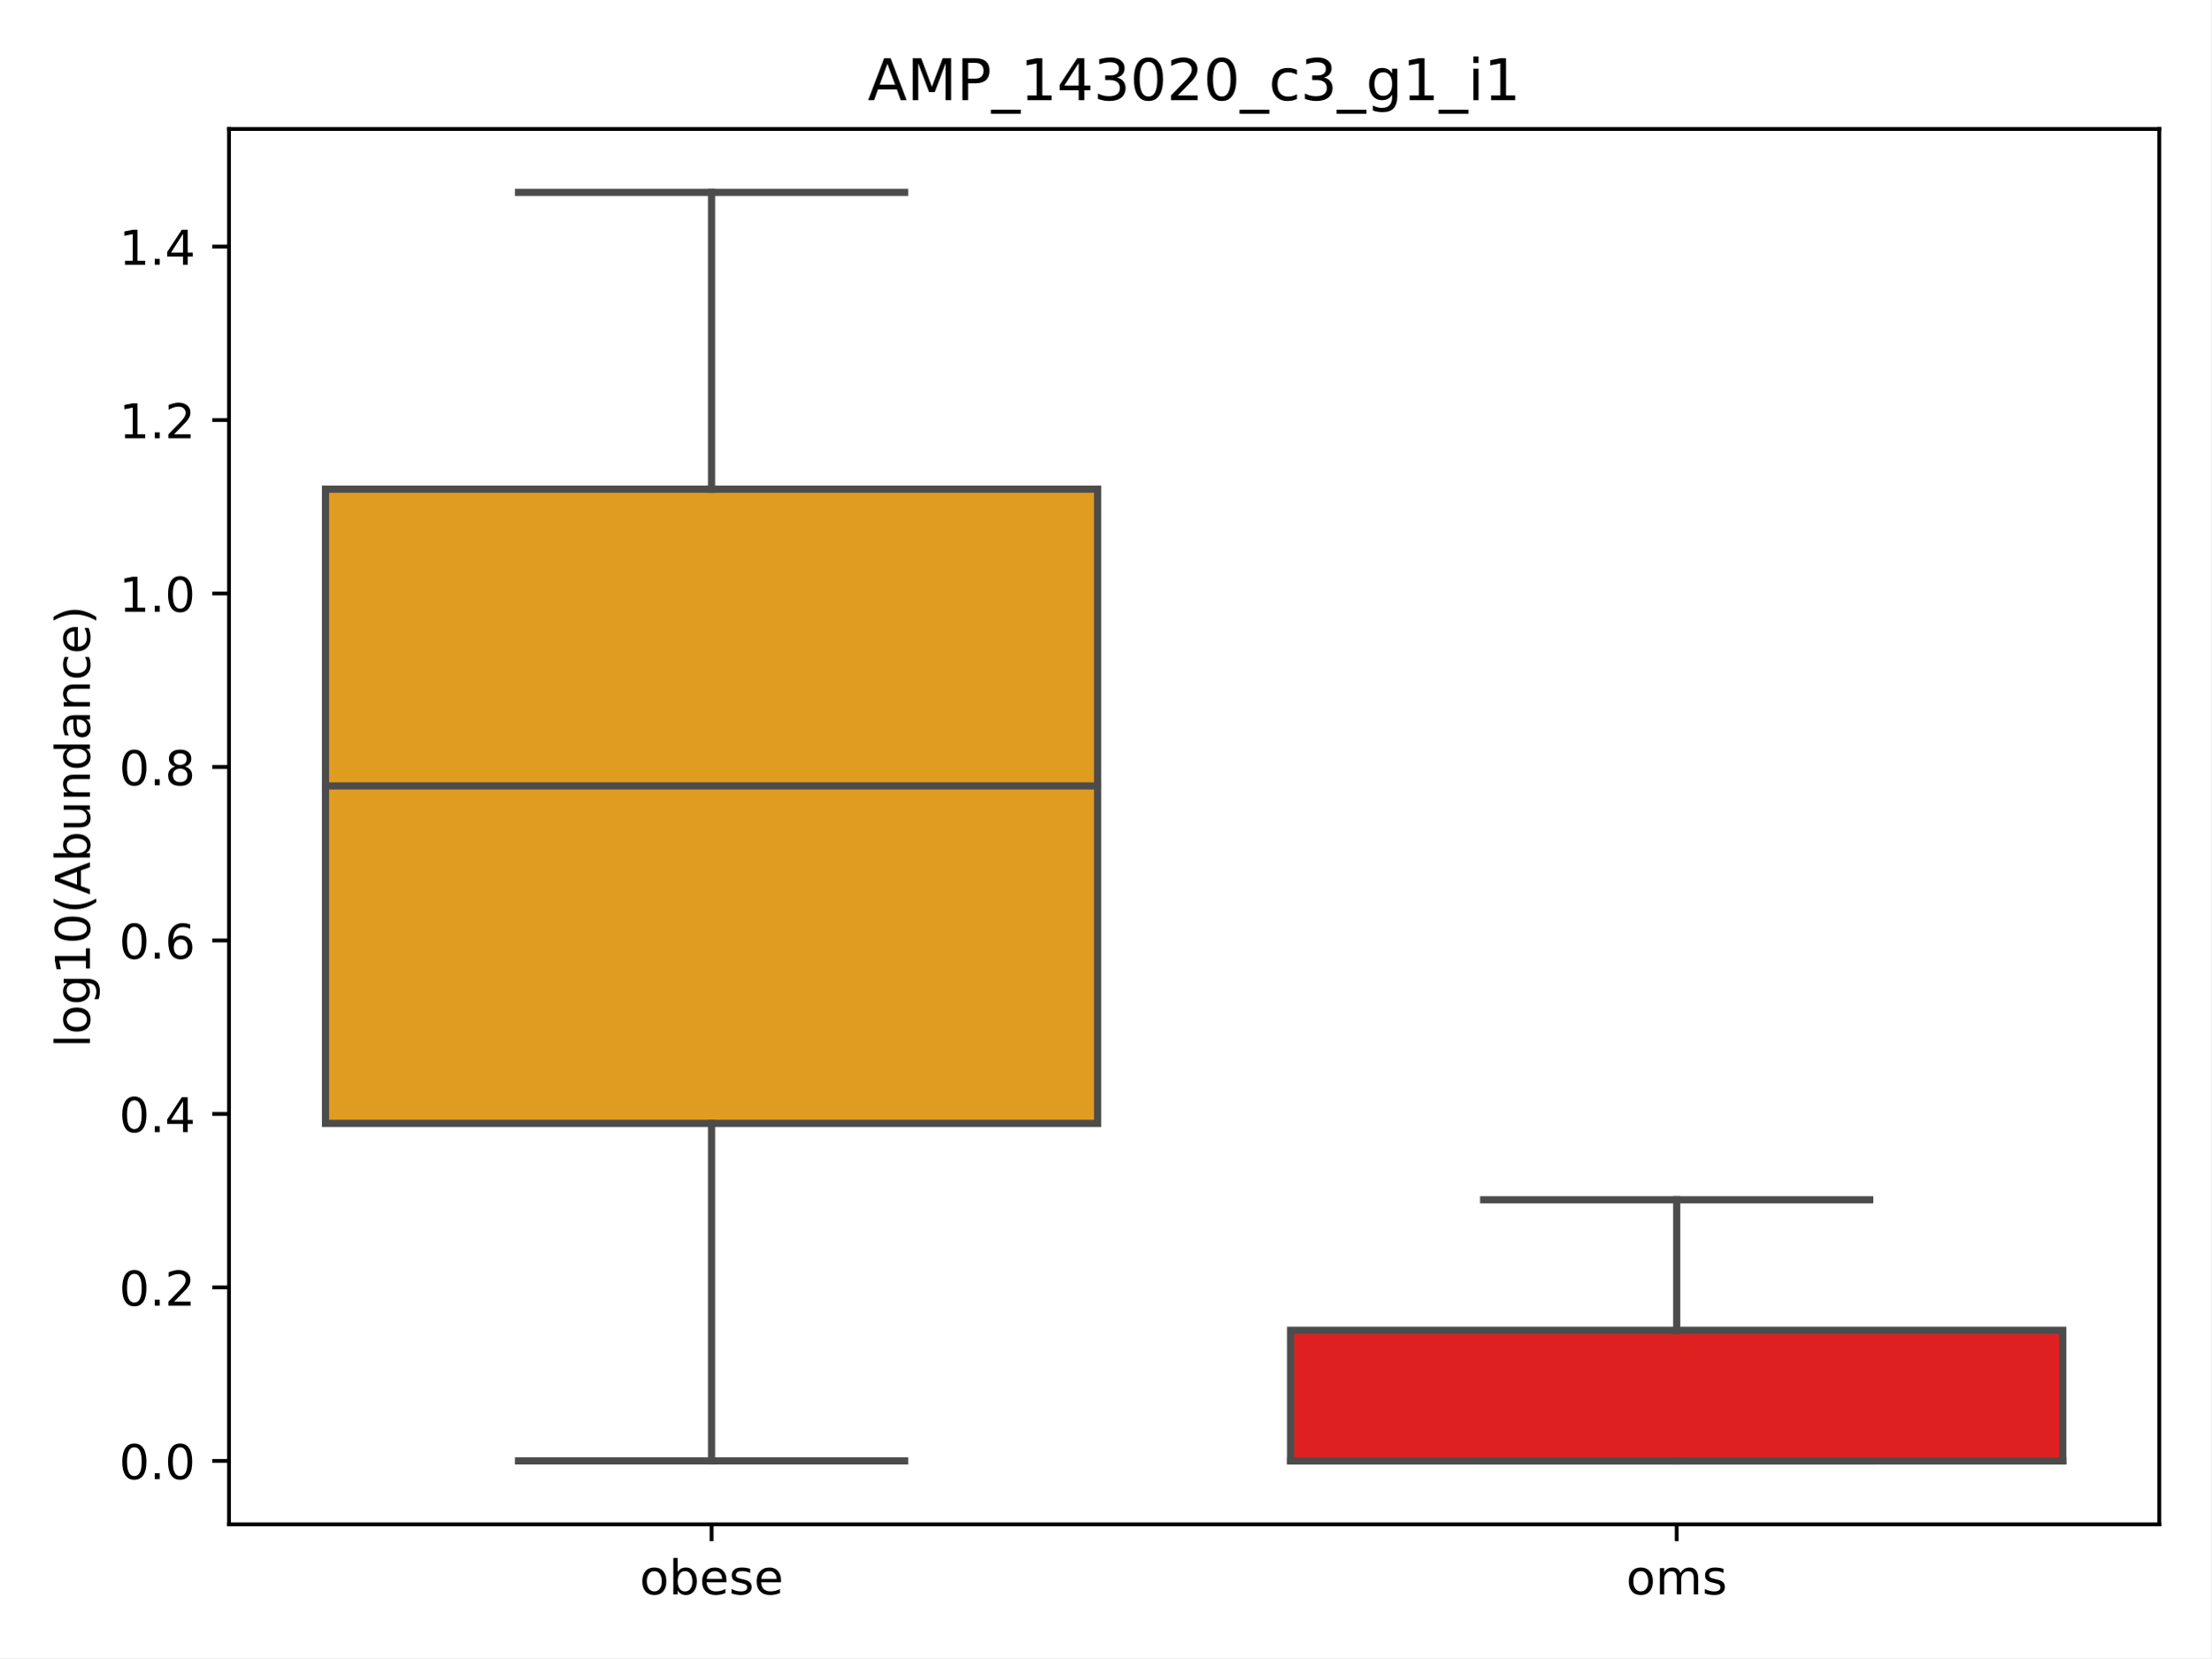
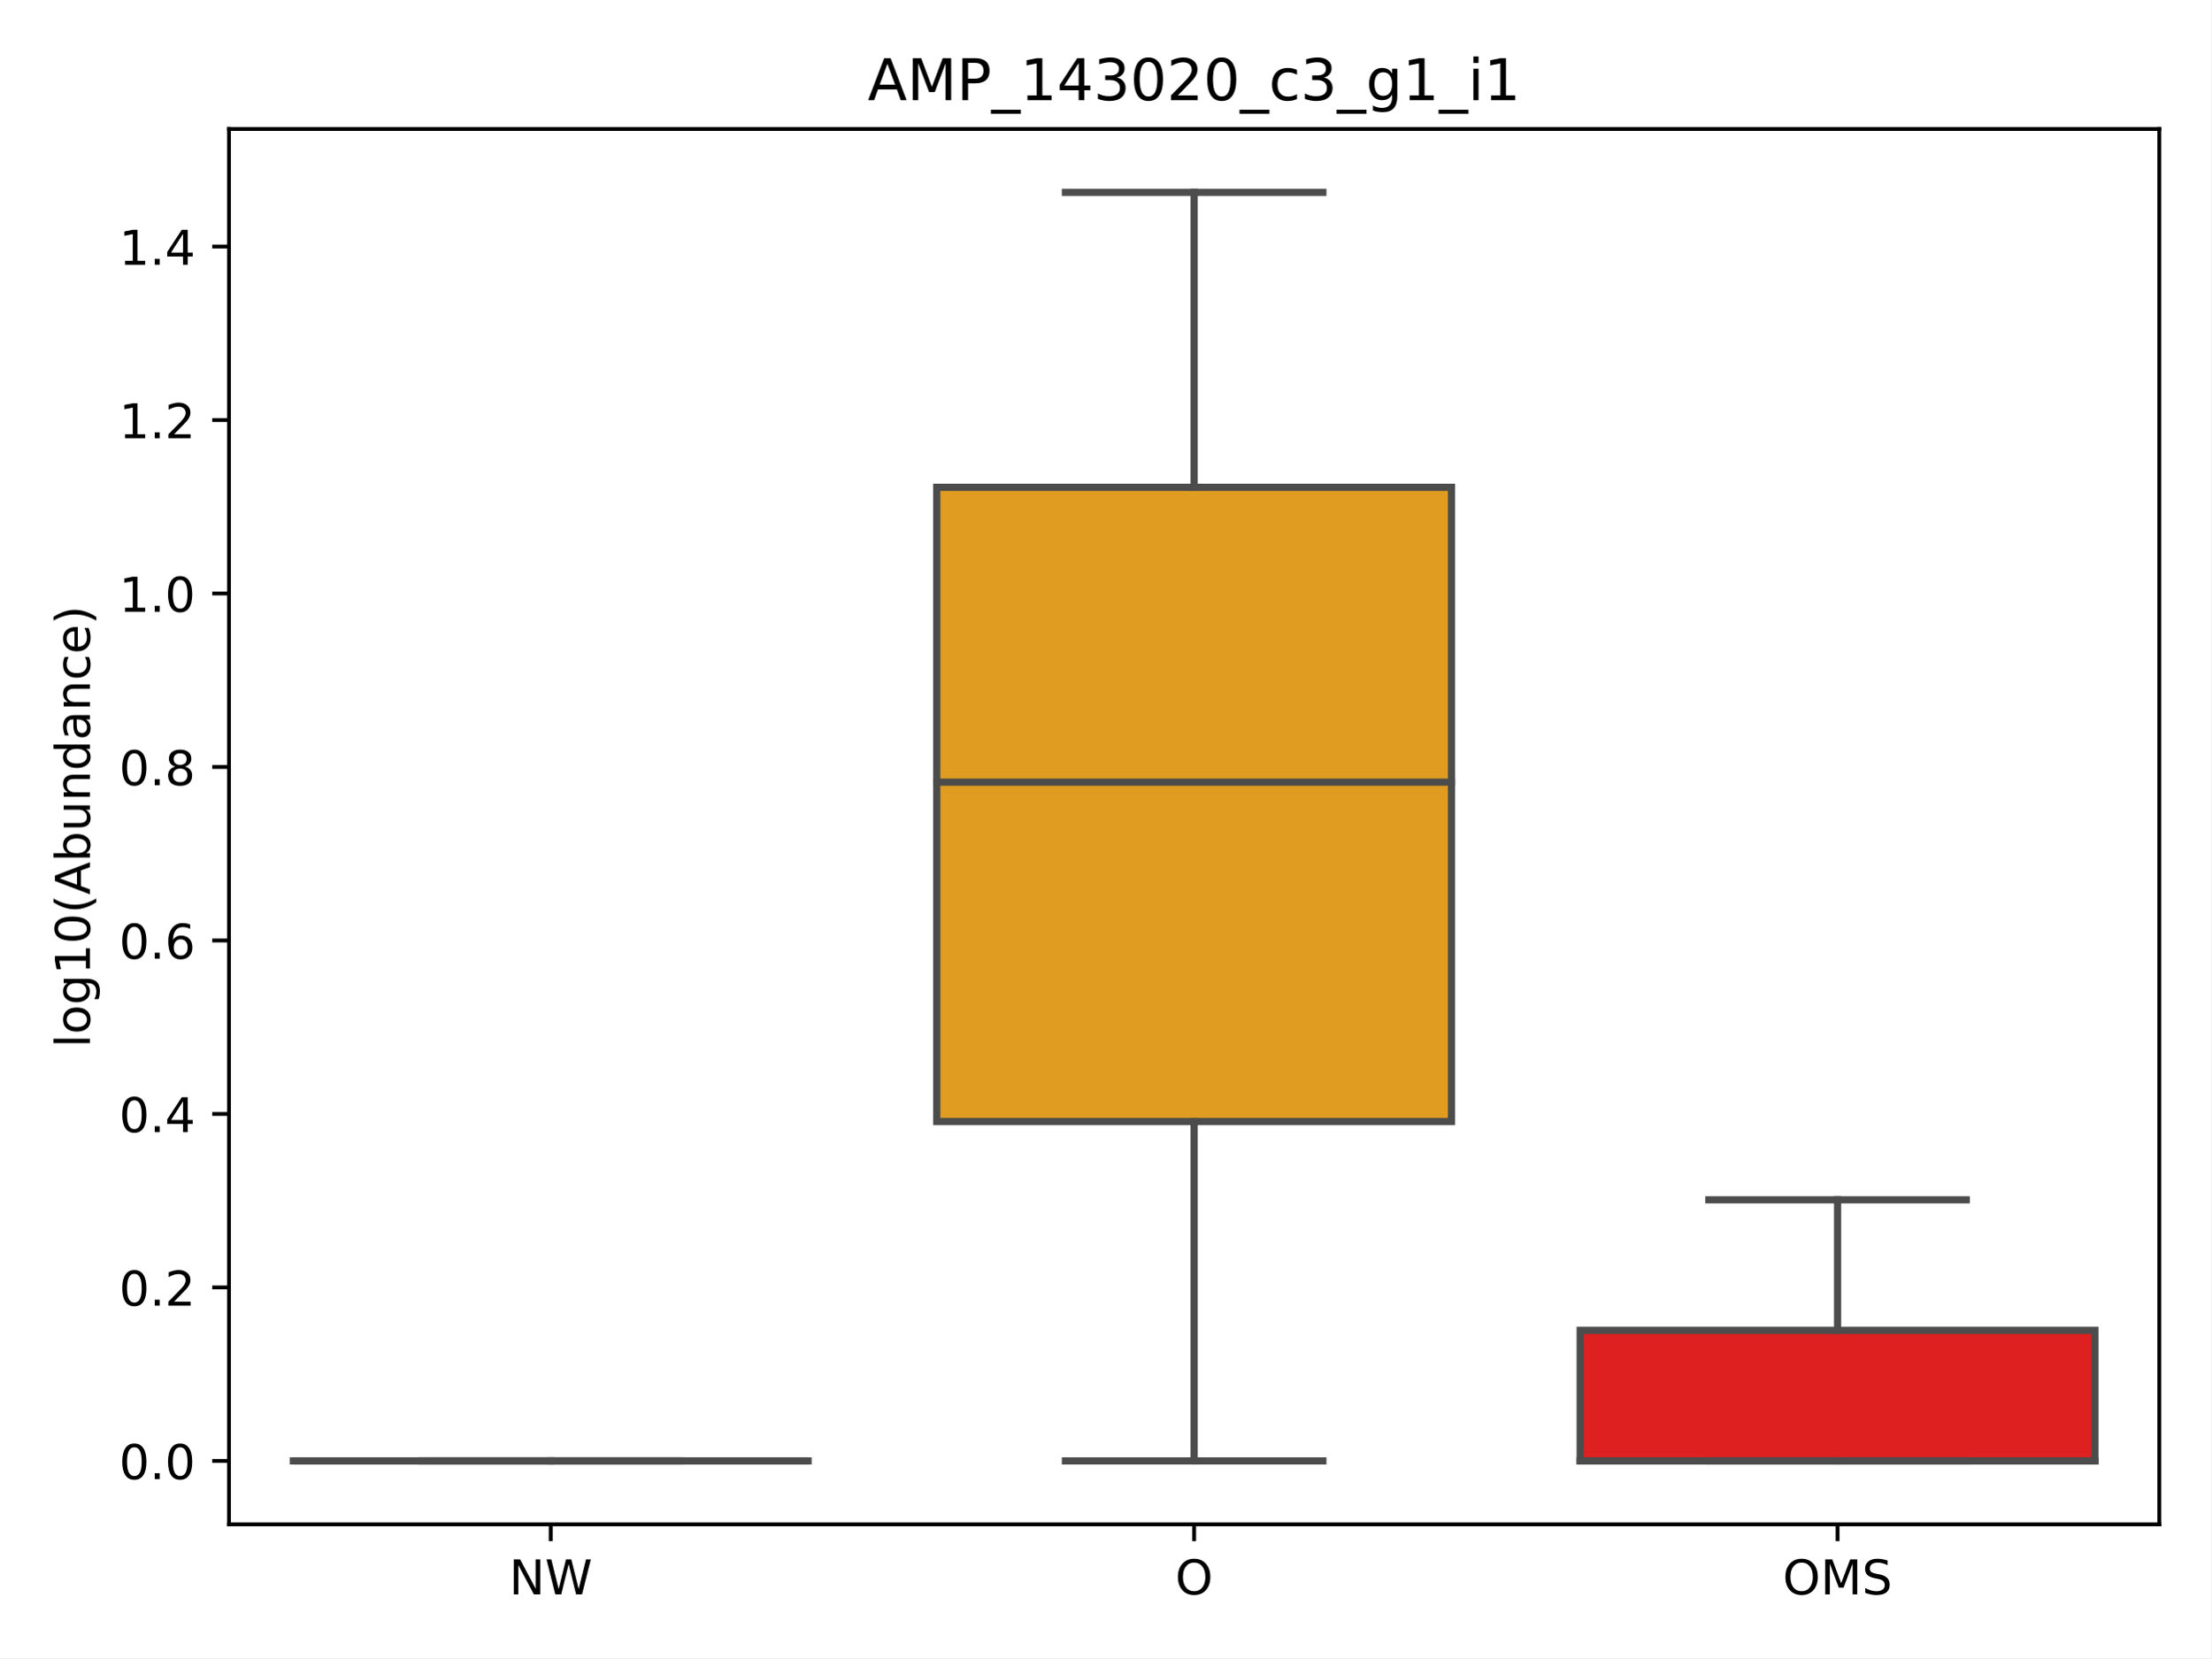
<svg xmlns="http://www.w3.org/2000/svg" xmlns:xlink="http://www.w3.org/1999/xlink" width="460.8pt" height="345.6pt" viewBox="0 0 460.8 345.6" version="1.1">
  <defs>
    <style type="text/css">*{stroke-linejoin: round; stroke-linecap: butt}</style>
  </defs>
  <g id="figure_1">
    <g id="patch_1">
      <path d="M 0 345.6  L 460.8 345.6  L 460.8 0  L 0 0  z " style="fill: #ffffff" />
    </g>
    <g id="axes_1">
      <g id="patch_2">
        <path d="M 47.72 317.72  L 450 317.72  L 450 26.88  L 47.72 26.88  z " style="fill: #ffffff" />
      </g>
      <g id="patch_3">
-         <path d="M 67.834 234.156  L 228.746 234.156  L 228.746 101.956  L 67.834 101.956  L 67.834 234.156  z " clip-path="url(#pebf30fe60d)" style="fill: #df9c20; stroke: #4c4c4c; stroke-width: 1.5; stroke-linejoin: miter" />
+         <path d="M 61.129 304.5  L 168.404 304.5  L 168.404 304.5  L 61.129 304.5  L 61.129 304.5  z " clip-path="url(#p0da72c092d)" style="fill: #2020df; stroke: #4c4c4c; stroke-width: 1.5; stroke-linejoin: miter" />
      </g>
      <g id="patch_4">
-         <path d="M 268.974 304.5  L 429.886 304.5  L 429.886 277.287  L 268.974 277.287  L 268.974 304.5  z " clip-path="url(#pebf30fe60d)" style="fill: #df2020; stroke: #4c4c4c; stroke-width: 1.5; stroke-linejoin: miter" />
+         <path d="M 195.223 233.765  L 302.497 233.765  L 302.497 101.565  L 195.223 101.565  L 195.223 233.765  z " clip-path="url(#p0da72c092d)" style="fill: #df9c20; stroke: #4c4c4c; stroke-width: 1.5; stroke-linejoin: miter" />
+       </g>
+       <g id="patch_5">
+         <path d="M 329.316 304.5  L 436.591 304.5  L 436.591 277.287  L 329.316 277.287  L 329.316 304.5  z " clip-path="url(#p0da72c092d)" style="fill: #df2020; stroke: #4c4c4c; stroke-width: 1.5; stroke-linejoin: miter" />
      </g>
      <g id="matplotlib.axis_1">
        <g id="xtick_1">
          <g id="line2d_1">
            <defs>
-               <path id="m34d2b8e552" d="M 0 0  L 0 3.5  " style="stroke: #000000; stroke-width: 0.8" />
+               <path id="m7c5bfd505e" d="M 0 0  L 0 3.5  " style="stroke: #000000; stroke-width: 0.8" />
            </defs>
            <g>
-               <use xlink:href="#m34d2b8e552" x="148.29" y="317.72" style="stroke: #000000; stroke-width: 0.8" />
+               <use xlink:href="#m7c5bfd505e" x="114.767" y="317.72" style="stroke: #000000; stroke-width: 0.8" />
            </g>
          </g>
          <g id="text_1">
-             <g transform="translate(133.2986 332.3184) scale(0.1 -0.1)">
-               <defs>
-                 <path id="DejaVuSans-6f" d="M 1959 3097  Q 1497 3097 1228 2736  Q 959 2375 959 1747  Q 959 1119 1226 758  Q 1494 397 1959 397  Q 2419 397 2687 759  Q 2956 1122 2956 1747  Q 2956 2369 2687 2733  Q 2419 3097 1959 3097  z M 1959 3584  Q 2709 3584 3137 3096  Q 3566 2609 3566 1747  Q 3566 888 3137 398  Q 2709 -91 1959 -91  Q 1206 -91 779 398  Q 353 888 353 1747  Q 353 2609 779 3096  Q 1206 3584 1959 3584  z " transform="scale(0.015625)" />
-                 <path id="DejaVuSans-62" d="M 3116 1747  Q 3116 2381 2855 2742  Q 2594 3103 2138 3103  Q 1681 3103 1420 2742  Q 1159 2381 1159 1747  Q 1159 1113 1420 752  Q 1681 391 2138 391  Q 2594 391 2855 752  Q 3116 1113 3116 1747  z M 1159 2969  Q 1341 3281 1617 3432  Q 1894 3584 2278 3584  Q 2916 3584 3314 3078  Q 3713 2572 3713 1747  Q 3713 922 3314 415  Q 2916 -91 2278 -91  Q 1894 -91 1617 61  Q 1341 213 1159 525  L 1159 0  L 581 0  L 581 4863  L 1159 4863  L 1159 2969  z " transform="scale(0.015625)" />
-                 <path id="DejaVuSans-65" d="M 3597 1894  L 3597 1613  L 953 1613  Q 991 1019 1311 708  Q 1631 397 2203 397  Q 2534 397 2845 478  Q 3156 559 3463 722  L 3463 178  Q 3153 47 2828 -22  Q 2503 -91 2169 -91  Q 1331 -91 842 396  Q 353 884 353 1716  Q 353 2575 817 3079  Q 1281 3584 2069 3584  Q 2775 3584 3186 3129  Q 3597 2675 3597 1894  z M 3022 2063  Q 3016 2534 2758 2815  Q 2500 3097 2075 3097  Q 1594 3097 1305 2825  Q 1016 2553 972 2059  L 3022 2063  z " transform="scale(0.015625)" />
-                 <path id="DejaVuSans-73" d="M 2834 3397  L 2834 2853  Q 2591 2978 2328 3040  Q 2066 3103 1784 3103  Q 1356 3103 1142 2972  Q 928 2841 928 2578  Q 928 2378 1081 2264  Q 1234 2150 1697 2047  L 1894 2003  Q 2506 1872 2764 1633  Q 3022 1394 3022 966  Q 3022 478 2636 193  Q 2250 -91 1575 -91  Q 1294 -91 989 -36  Q 684 19 347 128  L 347 722  Q 666 556 975 473  Q 1284 391 1588 391  Q 1994 391 2212 530  Q 2431 669 2431 922  Q 2431 1156 2273 1281  Q 2116 1406 1581 1522  L 1381 1569  Q 847 1681 609 1914  Q 372 2147 372 2553  Q 372 3047 722 3315  Q 1072 3584 1716 3584  Q 2034 3584 2315 3537  Q 2597 3491 2834 3397  z " transform="scale(0.015625)" />
-               </defs>
-               <use xlink:href="#DejaVuSans-6f" />
-               <use xlink:href="#DejaVuSans-62" x="61.182" />
-               <use xlink:href="#DejaVuSans-65" x="124.658" />
-               <use xlink:href="#DejaVuSans-73" x="186.182" />
-               <use xlink:href="#DejaVuSans-65" x="238.281" />
+             <g transform="translate(106.0823 332.3184) scale(0.1 -0.1)">
+               <defs>
+                 <path id="DejaVuSans-4e" d="M 628 4666  L 1478 4666  L 3547 763  L 3547 4666  L 4159 4666  L 4159 0  L 3309 0  L 1241 3903  L 1241 0  L 628 0  L 628 4666  z " transform="scale(0.015625)" />
+                 <path id="DejaVuSans-57" d="M 213 4666  L 850 4666  L 1831 722  L 2809 4666  L 3519 4666  L 4500 722  L 5478 4666  L 6119 4666  L 4947 0  L 4153 0  L 3169 4050  L 2175 0  L 1381 0  L 213 4666  z " transform="scale(0.015625)" />
+               </defs>
+               <use xlink:href="#DejaVuSans-4e" />
+               <use xlink:href="#DejaVuSans-57" x="74.805" />
            </g>
          </g>
        </g>
        <g id="xtick_2">
          <g id="line2d_2">
            <g>
-               <use xlink:href="#m34d2b8e552" x="349.43" y="317.72" style="stroke: #000000; stroke-width: 0.8" />
+               <use xlink:href="#m7c5bfd505e" x="248.86" y="317.72" style="stroke: #000000; stroke-width: 0.8" />
            </g>
          </g>
          <g id="text_2">
-             <g transform="translate(338.8956 332.3184) scale(0.1 -0.1)">
-               <defs>
-                 <path id="DejaVuSans-6d" d="M 3328 2828  Q 3544 3216 3844 3400  Q 4144 3584 4550 3584  Q 5097 3584 5394 3201  Q 5691 2819 5691 2113  L 5691 0  L 5113 0  L 5113 2094  Q 5113 2597 4934 2840  Q 4756 3084 4391 3084  Q 3944 3084 3684 2787  Q 3425 2491 3425 1978  L 3425 0  L 2847 0  L 2847 2094  Q 2847 2600 2669 2842  Q 2491 3084 2119 3084  Q 1678 3084 1418 2786  Q 1159 2488 1159 1978  L 1159 0  L 581 0  L 581 3500  L 1159 3500  L 1159 2956  Q 1356 3278 1631 3431  Q 1906 3584 2284 3584  Q 2666 3584 2933 3390  Q 3200 3197 3328 2828  z " transform="scale(0.015625)" />
-               </defs>
-               <use xlink:href="#DejaVuSans-6f" />
-               <use xlink:href="#DejaVuSans-6d" x="61.182" />
-               <use xlink:href="#DejaVuSans-73" x="158.594" />
+             <g transform="translate(244.9241 332.3184) scale(0.1 -0.1)">
+               <defs>
+                 <path id="DejaVuSans-4f" d="M 2522 4238  Q 1834 4238 1429 3725  Q 1025 3213 1025 2328  Q 1025 1447 1429 934  Q 1834 422 2522 422  Q 3209 422 3611 934  Q 4013 1447 4013 2328  Q 4013 3213 3611 3725  Q 3209 4238 2522 4238  z M 2522 4750  Q 3503 4750 4090 4092  Q 4678 3434 4678 2328  Q 4678 1225 4090 567  Q 3503 -91 2522 -91  Q 1538 -91 948 565  Q 359 1222 359 2328  Q 359 3434 948 4092  Q 1538 4750 2522 4750  z " transform="scale(0.015625)" />
+               </defs>
+               <use xlink:href="#DejaVuSans-4f" />
+             </g>
+           </g>
+         </g>
+         <g id="xtick_3">
+           <g id="line2d_3">
+             <g>
+               <use xlink:href="#m7c5bfd505e" x="382.953" y="317.72" style="stroke: #000000; stroke-width: 0.8" />
+             </g>
+           </g>
+           <g id="text_3">
+             <g transform="translate(371.5291 332.3184) scale(0.1 -0.1)">
+               <defs>
+                 <path id="DejaVuSans-4d" d="M 628 4666  L 1569 4666  L 2759 1491  L 3956 4666  L 4897 4666  L 4897 0  L 4281 0  L 4281 4097  L 3078 897  L 2444 897  L 1241 4097  L 1241 0  L 628 0  L 628 4666  z " transform="scale(0.015625)" />
+                 <path id="DejaVuSans-53" d="M 3425 4513  L 3425 3897  Q 3066 4069 2747 4153  Q 2428 4238 2131 4238  Q 1616 4238 1336 4038  Q 1056 3838 1056 3469  Q 1056 3159 1242 3001  Q 1428 2844 1947 2747  L 2328 2669  Q 3034 2534 3370 2195  Q 3706 1856 3706 1288  Q 3706 609 3251 259  Q 2797 -91 1919 -91  Q 1588 -91 1214 -16  Q 841 59 441 206  L 441 856  Q 825 641 1194 531  Q 1563 422 1919 422  Q 2459 422 2753 634  Q 3047 847 3047 1241  Q 3047 1584 2836 1778  Q 2625 1972 2144 2069  L 1759 2144  Q 1053 2284 737 2584  Q 422 2884 422 3419  Q 422 4038 858 4394  Q 1294 4750 2059 4750  Q 2388 4750 2728 4690  Q 3069 4631 3425 4513  z " transform="scale(0.015625)" />
+               </defs>
+               <use xlink:href="#DejaVuSans-4f" />
+               <use xlink:href="#DejaVuSans-4d" x="78.711" />
+               <use xlink:href="#DejaVuSans-53" x="164.99" />
            </g>
          </g>
        </g>
      </g>
      <g id="matplotlib.axis_2">
        <g id="ytick_1">
-           <g id="line2d_3">
+           <g id="line2d_4">
            <defs>
-               <path id="m4d329afeb2" d="M 0 0  L -3.5 0  " style="stroke: #000000; stroke-width: 0.8" />
+               <path id="m4458415409" d="M 0 0  L -3.5 0  " style="stroke: #000000; stroke-width: 0.8" />
            </defs>
            <g>
-               <use xlink:href="#m4d329afeb2" x="47.72" y="304.5" style="stroke: #000000; stroke-width: 0.8" />
-             </g>
-           </g>
-           <g id="text_3">
+               <use xlink:href="#m4458415409" x="47.72" y="304.5" style="stroke: #000000; stroke-width: 0.8" />
+             </g>
+           </g>
+           <g id="text_4">
            <g transform="translate(24.81687 308.2992) scale(0.1 -0.1)">
              <defs>
                <path id="DejaVuSans-30" d="M 2034 4250  Q 1547 4250 1301 3770  Q 1056 3291 1056 2328  Q 1056 1369 1301 889  Q 1547 409 2034 409  Q 2525 409 2770 889  Q 3016 1369 3016 2328  Q 3016 3291 2770 3770  Q 2525 4250 2034 4250  z M 2034 4750  Q 2819 4750 3233 4129  Q 3647 3509 3647 2328  Q 3647 1150 3233 529  Q 2819 -91 2034 -91  Q 1250 -91 836 529  Q 422 1150 422 2328  Q 422 3509 836 4129  Q 1250 4750 2034 4750  z " transform="scale(0.015625)" />
                <path id="DejaVuSans-2e" d="M 684 794  L 1344 794  L 1344 0  L 684 0  L 684 794  z " transform="scale(0.015625)" />
              </defs>
              <use xlink:href="#DejaVuSans-30" />
              <use xlink:href="#DejaVuSans-2e" x="63.623" />
              <use xlink:href="#DejaVuSans-30" x="95.41" />
            </g>
          </g>
        </g>
        <g id="ytick_2">
-           <g id="line2d_4">
-             <g>
-               <use xlink:href="#m4d329afeb2" x="47.72" y="268.34" style="stroke: #000000; stroke-width: 0.8" />
-             </g>
-           </g>
-           <g id="text_4">
+           <g id="line2d_5">
+             <g>
+               <use xlink:href="#m4458415409" x="47.72" y="268.34" style="stroke: #000000; stroke-width: 0.8" />
+             </g>
+           </g>
+           <g id="text_5">
            <g transform="translate(24.81687 272.1394) scale(0.1 -0.1)">
              <defs>
                <path id="DejaVuSans-32" d="M 1228 531  L 3431 531  L 3431 0  L 469 0  L 469 531  Q 828 903 1448 1529  Q 2069 2156 2228 2338  Q 2531 2678 2651 2914  Q 2772 3150 2772 3378  Q 2772 3750 2511 3984  Q 2250 4219 1831 4219  Q 1534 4219 1204 4116  Q 875 4013 500 3803  L 500 4441  Q 881 4594 1212 4672  Q 1544 4750 1819 4750  Q 2544 4750 2975 4387  Q 3406 4025 3406 3419  Q 3406 3131 3298 2873  Q 3191 2616 2906 2266  Q 2828 2175 2409 1742  Q 1991 1309 1228 531  z " transform="scale(0.015625)" />
              </defs>
              <use xlink:href="#DejaVuSans-30" />
              <use xlink:href="#DejaVuSans-2e" x="63.623" />
              <use xlink:href="#DejaVuSans-32" x="95.41" />
            </g>
          </g>
        </g>
        <g id="ytick_3">
-           <g id="line2d_5">
-             <g>
-               <use xlink:href="#m4d329afeb2" x="47.72" y="232.18" style="stroke: #000000; stroke-width: 0.8" />
-             </g>
-           </g>
-           <g id="text_5">
+           <g id="line2d_6">
+             <g>
+               <use xlink:href="#m4458415409" x="47.72" y="232.18" style="stroke: #000000; stroke-width: 0.8" />
+             </g>
+           </g>
+           <g id="text_6">
            <g transform="translate(24.81687 235.9796) scale(0.1 -0.1)">
              <defs>
                <path id="DejaVuSans-34" d="M 2419 4116  L 825 1625  L 2419 1625  L 2419 4116  z M 2253 4666  L 3047 4666  L 3047 1625  L 3713 1625  L 3713 1100  L 3047 1100  L 3047 0  L 2419 0  L 2419 1100  L 313 1100  L 313 1709  L 2253 4666  z " transform="scale(0.015625)" />
              </defs>
              <use xlink:href="#DejaVuSans-30" />
              <use xlink:href="#DejaVuSans-2e" x="63.623" />
              <use xlink:href="#DejaVuSans-34" x="95.41" />
            </g>
          </g>
        </g>
        <g id="ytick_4">
-           <g id="line2d_6">
-             <g>
-               <use xlink:href="#m4d329afeb2" x="47.72" y="196.021" style="stroke: #000000; stroke-width: 0.8" />
-             </g>
-           </g>
-           <g id="text_6">
+           <g id="line2d_7">
+             <g>
+               <use xlink:href="#m4458415409" x="47.72" y="196.021" style="stroke: #000000; stroke-width: 0.8" />
+             </g>
+           </g>
+           <g id="text_7">
            <g transform="translate(24.81687 199.8199) scale(0.1 -0.1)">
              <defs>
                <path id="DejaVuSans-36" d="M 2113 2584  Q 1688 2584 1439 2293  Q 1191 2003 1191 1497  Q 1191 994 1439 701  Q 1688 409 2113 409  Q 2538 409 2786 701  Q 3034 994 3034 1497  Q 3034 2003 2786 2293  Q 2538 2584 2113 2584  z M 3366 4563  L 3366 3988  Q 3128 4100 2886 4159  Q 2644 4219 2406 4219  Q 1781 4219 1451 3797  Q 1122 3375 1075 2522  Q 1259 2794 1537 2939  Q 1816 3084 2150 3084  Q 2853 3084 3261 2657  Q 3669 2231 3669 1497  Q 3669 778 3244 343  Q 2819 -91 2113 -91  Q 1303 -91 875 529  Q 447 1150 447 2328  Q 447 3434 972 4092  Q 1497 4750 2381 4750  Q 2619 4750 2861 4703  Q 3103 4656 3366 4563  z " transform="scale(0.015625)" />
              </defs>
              <use xlink:href="#DejaVuSans-30" />
              <use xlink:href="#DejaVuSans-2e" x="63.623" />
              <use xlink:href="#DejaVuSans-36" x="95.41" />
            </g>
          </g>
        </g>
        <g id="ytick_5">
-           <g id="line2d_7">
-             <g>
-               <use xlink:href="#m4d329afeb2" x="47.72" y="159.861" style="stroke: #000000; stroke-width: 0.8" />
-             </g>
-           </g>
-           <g id="text_7">
+           <g id="line2d_8">
+             <g>
+               <use xlink:href="#m4458415409" x="47.72" y="159.861" style="stroke: #000000; stroke-width: 0.8" />
+             </g>
+           </g>
+           <g id="text_8">
            <g transform="translate(24.81687 163.6601) scale(0.1 -0.1)">
              <defs>
                <path id="DejaVuSans-38" d="M 2034 2216  Q 1584 2216 1326 1975  Q 1069 1734 1069 1313  Q 1069 891 1326 650  Q 1584 409 2034 409  Q 2484 409 2743 651  Q 3003 894 3003 1313  Q 3003 1734 2745 1975  Q 2488 2216 2034 2216  z M 1403 2484  Q 997 2584 770 2862  Q 544 3141 544 3541  Q 544 4100 942 4425  Q 1341 4750 2034 4750  Q 2731 4750 3128 4425  Q 3525 4100 3525 3541  Q 3525 3141 3298 2862  Q 3072 2584 2669 2484  Q 3125 2378 3379 2068  Q 3634 1759 3634 1313  Q 3634 634 3220 271  Q 2806 -91 2034 -91  Q 1263 -91 848 271  Q 434 634 434 1313  Q 434 1759 690 2068  Q 947 2378 1403 2484  z M 1172 3481  Q 1172 3119 1398 2916  Q 1625 2713 2034 2713  Q 2441 2713 2670 2916  Q 2900 3119 2900 3481  Q 2900 3844 2670 4047  Q 2441 4250 2034 4250  Q 1625 4250 1398 4047  Q 1172 3844 1172 3481  z " transform="scale(0.015625)" />
              </defs>
              <use xlink:href="#DejaVuSans-30" />
              <use xlink:href="#DejaVuSans-2e" x="63.623" />
              <use xlink:href="#DejaVuSans-38" x="95.41" />
            </g>
          </g>
        </g>
        <g id="ytick_6">
-           <g id="line2d_8">
-             <g>
-               <use xlink:href="#m4d329afeb2" x="47.72" y="123.701" style="stroke: #000000; stroke-width: 0.8" />
-             </g>
-           </g>
-           <g id="text_8">
+           <g id="line2d_9">
+             <g>
+               <use xlink:href="#m4458415409" x="47.72" y="123.701" style="stroke: #000000; stroke-width: 0.8" />
+             </g>
+           </g>
+           <g id="text_9">
            <g transform="translate(24.81687 127.5003) scale(0.1 -0.1)">
              <defs>
                <path id="DejaVuSans-31" d="M 794 531  L 1825 531  L 1825 4091  L 703 3866  L 703 4441  L 1819 4666  L 2450 4666  L 2450 531  L 3481 531  L 3481 0  L 794 0  L 794 531  z " transform="scale(0.015625)" />
              </defs>
              <use xlink:href="#DejaVuSans-31" />
              <use xlink:href="#DejaVuSans-2e" x="63.623" />
              <use xlink:href="#DejaVuSans-30" x="95.41" />
            </g>
          </g>
        </g>
        <g id="ytick_7">
-           <g id="line2d_9">
-             <g>
-               <use xlink:href="#m4d329afeb2" x="47.72" y="87.541" style="stroke: #000000; stroke-width: 0.8" />
-             </g>
-           </g>
-           <g id="text_9">
+           <g id="line2d_10">
+             <g>
+               <use xlink:href="#m4458415409" x="47.72" y="87.541" style="stroke: #000000; stroke-width: 0.8" />
+             </g>
+           </g>
+           <g id="text_10">
            <g transform="translate(24.81687 91.3405) scale(0.1 -0.1)">
              <use xlink:href="#DejaVuSans-31" />
              <use xlink:href="#DejaVuSans-2e" x="63.623" />
              <use xlink:href="#DejaVuSans-32" x="95.41" />
            </g>
          </g>
        </g>
        <g id="ytick_8">
-           <g id="line2d_10">
-             <g>
-               <use xlink:href="#m4d329afeb2" x="47.72" y="51.381" style="stroke: #000000; stroke-width: 0.8" />
-             </g>
-           </g>
-           <g id="text_10">
+           <g id="line2d_11">
+             <g>
+               <use xlink:href="#m4458415409" x="47.72" y="51.381" style="stroke: #000000; stroke-width: 0.8" />
+             </g>
+           </g>
+           <g id="text_11">
            <g transform="translate(24.81687 55.18071) scale(0.1 -0.1)">
              <use xlink:href="#DejaVuSans-31" />
              <use xlink:href="#DejaVuSans-2e" x="63.623" />
              <use xlink:href="#DejaVuSans-34" x="95.41" />
            </g>
          </g>
        </g>
-         <g id="text_11">
+         <g id="text_12">
          <g transform="translate(18.73719 218.3516) rotate(-90) scale(0.1 -0.1)">
            <defs>
              <path id="DejaVuSans-6c" d="M 603 4863  L 1178 4863  L 1178 0  L 603 0  L 603 4863  z " transform="scale(0.015625)" />
+               <path id="DejaVuSans-6f" d="M 1959 3097  Q 1497 3097 1228 2736  Q 959 2375 959 1747  Q 959 1119 1226 758  Q 1494 397 1959 397  Q 2419 397 2687 759  Q 2956 1122 2956 1747  Q 2956 2369 2687 2733  Q 2419 3097 1959 3097  z M 1959 3584  Q 2709 3584 3137 3096  Q 3566 2609 3566 1747  Q 3566 888 3137 398  Q 2709 -91 1959 -91  Q 1206 -91 779 398  Q 353 888 353 1747  Q 353 2609 779 3096  Q 1206 3584 1959 3584  z " transform="scale(0.015625)" />
              <path id="DejaVuSans-67" d="M 2906 1791  Q 2906 2416 2648 2759  Q 2391 3103 1925 3103  Q 1463 3103 1205 2759  Q 947 2416 947 1791  Q 947 1169 1205 825  Q 1463 481 1925 481  Q 2391 481 2648 825  Q 2906 1169 2906 1791  z M 3481 434  Q 3481 -459 3084 -895  Q 2688 -1331 1869 -1331  Q 1566 -1331 1297 -1286  Q 1028 -1241 775 -1147  L 775 -588  Q 1028 -725 1275 -790  Q 1522 -856 1778 -856  Q 2344 -856 2625 -561  Q 2906 -266 2906 331  L 2906 616  Q 2728 306 2450 153  Q 2172 0 1784 0  Q 1141 0 747 490  Q 353 981 353 1791  Q 353 2603 747 3093  Q 1141 3584 1784 3584  Q 2172 3584 2450 3431  Q 2728 3278 2906 2969  L 2906 3500  L 3481 3500  L 3481 434  z " transform="scale(0.015625)" />
              <path id="DejaVuSans-28" d="M 1984 4856  Q 1566 4138 1362 3434  Q 1159 2731 1159 2009  Q 1159 1288 1364 580  Q 1569 -128 1984 -844  L 1484 -844  Q 1016 -109 783 600  Q 550 1309 550 2009  Q 550 2706 781 3412  Q 1013 4119 1484 4856  L 1984 4856  z " transform="scale(0.015625)" />
              <path id="DejaVuSans-41" d="M 2188 4044  L 1331 1722  L 3047 1722  L 2188 4044  z M 1831 4666  L 2547 4666  L 4325 0  L 3669 0  L 3244 1197  L 1141 1197  L 716 0  L 50 0  L 1831 4666  z " transform="scale(0.015625)" />
+               <path id="DejaVuSans-62" d="M 3116 1747  Q 3116 2381 2855 2742  Q 2594 3103 2138 3103  Q 1681 3103 1420 2742  Q 1159 2381 1159 1747  Q 1159 1113 1420 752  Q 1681 391 2138 391  Q 2594 391 2855 752  Q 3116 1113 3116 1747  z M 1159 2969  Q 1341 3281 1617 3432  Q 1894 3584 2278 3584  Q 2916 3584 3314 3078  Q 3713 2572 3713 1747  Q 3713 922 3314 415  Q 2916 -91 2278 -91  Q 1894 -91 1617 61  Q 1341 213 1159 525  L 1159 0  L 581 0  L 581 4863  L 1159 4863  L 1159 2969  z " transform="scale(0.015625)" />
              <path id="DejaVuSans-75" d="M 544 1381  L 544 3500  L 1119 3500  L 1119 1403  Q 1119 906 1312 657  Q 1506 409 1894 409  Q 2359 409 2629 706  Q 2900 1003 2900 1516  L 2900 3500  L 3475 3500  L 3475 0  L 2900 0  L 2900 538  Q 2691 219 2414 64  Q 2138 -91 1772 -91  Q 1169 -91 856 284  Q 544 659 544 1381  z M 1991 3584  L 1991 3584  z " transform="scale(0.015625)" />
              <path id="DejaVuSans-6e" d="M 3513 2113  L 3513 0  L 2938 0  L 2938 2094  Q 2938 2591 2744 2837  Q 2550 3084 2163 3084  Q 1697 3084 1428 2787  Q 1159 2491 1159 1978  L 1159 0  L 581 0  L 581 3500  L 1159 3500  L 1159 2956  Q 1366 3272 1645 3428  Q 1925 3584 2291 3584  Q 2894 3584 3203 3211  Q 3513 2838 3513 2113  z " transform="scale(0.015625)" />
              <path id="DejaVuSans-64" d="M 2906 2969  L 2906 4863  L 3481 4863  L 3481 0  L 2906 0  L 2906 525  Q 2725 213 2448 61  Q 2172 -91 1784 -91  Q 1150 -91 751 415  Q 353 922 353 1747  Q 353 2572 751 3078  Q 1150 3584 1784 3584  Q 2172 3584 2448 3432  Q 2725 3281 2906 2969  z M 947 1747  Q 947 1113 1208 752  Q 1469 391 1925 391  Q 2381 391 2643 752  Q 2906 1113 2906 1747  Q 2906 2381 2643 2742  Q 2381 3103 1925 3103  Q 1469 3103 1208 2742  Q 947 2381 947 1747  z " transform="scale(0.015625)" />
              <path id="DejaVuSans-61" d="M 2194 1759  Q 1497 1759 1228 1600  Q 959 1441 959 1056  Q 959 750 1161 570  Q 1363 391 1709 391  Q 2188 391 2477 730  Q 2766 1069 2766 1631  L 2766 1759  L 2194 1759  z M 3341 1997  L 3341 0  L 2766 0  L 2766 531  Q 2569 213 2275 61  Q 1981 -91 1556 -91  Q 1019 -91 701 211  Q 384 513 384 1019  Q 384 1609 779 1909  Q 1175 2209 1959 2209  L 2766 2209  L 2766 2266  Q 2766 2663 2505 2880  Q 2244 3097 1772 3097  Q 1472 3097 1187 3025  Q 903 2953 641 2809  L 641 3341  Q 956 3463 1253 3523  Q 1550 3584 1831 3584  Q 2591 3584 2966 3190  Q 3341 2797 3341 1997  z " transform="scale(0.015625)" />
              <path id="DejaVuSans-63" d="M 3122 3366  L 3122 2828  Q 2878 2963 2633 3030  Q 2388 3097 2138 3097  Q 1578 3097 1268 2742  Q 959 2388 959 1747  Q 959 1106 1268 751  Q 1578 397 2138 397  Q 2388 397 2633 464  Q 2878 531 3122 666  L 3122 134  Q 2881 22 2623 -34  Q 2366 -91 2075 -91  Q 1284 -91 818 406  Q 353 903 353 1747  Q 353 2603 823 3093  Q 1294 3584 2113 3584  Q 2378 3584 2631 3529  Q 2884 3475 3122 3366  z " transform="scale(0.015625)" />
+               <path id="DejaVuSans-65" d="M 3597 1894  L 3597 1613  L 953 1613  Q 991 1019 1311 708  Q 1631 397 2203 397  Q 2534 397 2845 478  Q 3156 559 3463 722  L 3463 178  Q 3153 47 2828 -22  Q 2503 -91 2169 -91  Q 1331 -91 842 396  Q 353 884 353 1716  Q 353 2575 817 3079  Q 1281 3584 2069 3584  Q 2775 3584 3186 3129  Q 3597 2675 3597 1894  z M 3022 2063  Q 3016 2534 2758 2815  Q 2500 3097 2075 3097  Q 1594 3097 1305 2825  Q 1016 2553 972 2059  L 3022 2063  z " transform="scale(0.015625)" />
              <path id="DejaVuSans-29" d="M 513 4856  L 1013 4856  Q 1481 4119 1714 3412  Q 1947 2706 1947 2009  Q 1947 1309 1714 600  Q 1481 -109 1013 -844  L 513 -844  Q 928 -128 1133 580  Q 1338 1288 1338 2009  Q 1338 2731 1133 3434  Q 928 4138 513 4856  z " transform="scale(0.015625)" />
            </defs>
            <use xlink:href="#DejaVuSans-6c" />
            <use xlink:href="#DejaVuSans-6f" x="27.783" />
            <use xlink:href="#DejaVuSans-67" x="88.965" />
            <use xlink:href="#DejaVuSans-31" x="152.441" />
            <use xlink:href="#DejaVuSans-30" x="216.064" />
            <use xlink:href="#DejaVuSans-28" x="279.688" />
            <use xlink:href="#DejaVuSans-41" x="318.701" />
            <use xlink:href="#DejaVuSans-62" x="387.109" />
            <use xlink:href="#DejaVuSans-75" x="450.586" />
            <use xlink:href="#DejaVuSans-6e" x="513.965" />
            <use xlink:href="#DejaVuSans-64" x="577.344" />
            <use xlink:href="#DejaVuSans-61" x="640.82" />
            <use xlink:href="#DejaVuSans-6e" x="702.1" />
            <use xlink:href="#DejaVuSans-63" x="765.479" />
            <use xlink:href="#DejaVuSans-65" x="820.459" />
            <use xlink:href="#DejaVuSans-29" x="881.982" />
          </g>
        </g>
      </g>
-       <g id="line2d_11">
-         <path d="M 148.29 234.156  L 148.29 304.5  " clip-path="url(#pebf30fe60d)" style="fill: none; stroke: #4c4c4c; stroke-width: 1.5; stroke-linecap: square" />
-       </g>
      <g id="line2d_12">
-         <path d="M 148.29 101.956  L 148.29 40.1  " clip-path="url(#pebf30fe60d)" style="fill: none; stroke: #4c4c4c; stroke-width: 1.5; stroke-linecap: square" />
+         <path d="M 114.767 304.5  L 114.767 304.5  " clip-path="url(#p0da72c092d)" style="fill: none; stroke: #4c4c4c; stroke-width: 1.5; stroke-linecap: square" />
      </g>
      <g id="line2d_13">
-         <path d="M 108.062 304.5  L 188.518 304.5  " clip-path="url(#pebf30fe60d)" style="fill: none; stroke: #4c4c4c; stroke-width: 1.5; stroke-linecap: square" />
+         <path d="M 114.767 304.5  L 114.767 304.5  " clip-path="url(#p0da72c092d)" style="fill: none; stroke: #4c4c4c; stroke-width: 1.5; stroke-linecap: square" />
      </g>
      <g id="line2d_14">
-         <path d="M 108.062 40.1  L 188.518 40.1  " clip-path="url(#pebf30fe60d)" style="fill: none; stroke: #4c4c4c; stroke-width: 1.5; stroke-linecap: square" />
-       </g>
-       <g id="line2d_15" />
-       <g id="line2d_16">
-         <path d="M 349.43 304.5  L 349.43 304.5  " clip-path="url(#pebf30fe60d)" style="fill: none; stroke: #4c4c4c; stroke-width: 1.5; stroke-linecap: square" />
-       </g>
+         <path d="M 87.948 304.5  L 141.585 304.5  " clip-path="url(#p0da72c092d)" style="fill: none; stroke: #4c4c4c; stroke-width: 1.5; stroke-linecap: square" />
+       </g>
+       <g id="line2d_15">
+         <path d="M 87.948 304.5  L 141.585 304.5  " clip-path="url(#p0da72c092d)" style="fill: none; stroke: #4c4c4c; stroke-width: 1.5; stroke-linecap: square" />
+       </g>
+       <g id="line2d_16" />
      <g id="line2d_17">
-         <path d="M 349.43 277.287  L 349.43 250.074  " clip-path="url(#pebf30fe60d)" style="fill: none; stroke: #4c4c4c; stroke-width: 1.5; stroke-linecap: square" />
+         <path d="M 248.86 233.765  L 248.86 304.5  " clip-path="url(#p0da72c092d)" style="fill: none; stroke: #4c4c4c; stroke-width: 1.5; stroke-linecap: square" />
      </g>
      <g id="line2d_18">
-         <path d="M 309.202 304.5  L 389.658 304.5  " clip-path="url(#pebf30fe60d)" style="fill: none; stroke: #4c4c4c; stroke-width: 1.5; stroke-linecap: square" />
+         <path d="M 248.86 101.565  L 248.86 40.1  " clip-path="url(#p0da72c092d)" style="fill: none; stroke: #4c4c4c; stroke-width: 1.5; stroke-linecap: square" />
      </g>
      <g id="line2d_19">
-         <path d="M 309.202 250.074  L 389.658 250.074  " clip-path="url(#pebf30fe60d)" style="fill: none; stroke: #4c4c4c; stroke-width: 1.5; stroke-linecap: square" />
-       </g>
-       <g id="line2d_20" />
-       <g id="line2d_21">
-         <path d="M 67.834 163.811  L 228.746 163.811  " clip-path="url(#pebf30fe60d)" style="fill: none; stroke: #4c4c4c; stroke-width: 1.5; stroke-linecap: square" />
-       </g>
+         <path d="M 222.041 304.5  L 275.679 304.5  " clip-path="url(#p0da72c092d)" style="fill: none; stroke: #4c4c4c; stroke-width: 1.5; stroke-linecap: square" />
+       </g>
+       <g id="line2d_20">
+         <path d="M 222.041 40.1  L 275.679 40.1  " clip-path="url(#p0da72c092d)" style="fill: none; stroke: #4c4c4c; stroke-width: 1.5; stroke-linecap: square" />
+       </g>
+       <g id="line2d_21" />
      <g id="line2d_22">
-         <path d="M 268.974 304.5  L 429.886 304.5  " clip-path="url(#pebf30fe60d)" style="fill: none; stroke: #4c4c4c; stroke-width: 1.5; stroke-linecap: square" />
-       </g>
-       <g id="patch_5">
+         <path d="M 382.953 304.5  L 382.953 304.5  " clip-path="url(#p0da72c092d)" style="fill: none; stroke: #4c4c4c; stroke-width: 1.5; stroke-linecap: square" />
+       </g>
+       <g id="line2d_23">
+         <path d="M 382.953 277.287  L 382.953 250.074  " clip-path="url(#p0da72c092d)" style="fill: none; stroke: #4c4c4c; stroke-width: 1.5; stroke-linecap: square" />
+       </g>
+       <g id="line2d_24">
+         <path d="M 356.135 304.5  L 409.772 304.5  " clip-path="url(#p0da72c092d)" style="fill: none; stroke: #4c4c4c; stroke-width: 1.5; stroke-linecap: square" />
+       </g>
+       <g id="line2d_25">
+         <path d="M 356.135 250.074  L 409.772 250.074  " clip-path="url(#p0da72c092d)" style="fill: none; stroke: #4c4c4c; stroke-width: 1.5; stroke-linecap: square" />
+       </g>
+       <g id="line2d_26" />
+       <g id="line2d_27">
+         <path d="M 61.129 304.5  L 168.404 304.5  " clip-path="url(#p0da72c092d)" style="fill: none; stroke: #4c4c4c; stroke-width: 1.5; stroke-linecap: square" />
+       </g>
+       <g id="line2d_28">
+         <path d="M 195.223 163.03  L 302.497 163.03  " clip-path="url(#p0da72c092d)" style="fill: none; stroke: #4c4c4c; stroke-width: 1.5; stroke-linecap: square" />
+       </g>
+       <g id="line2d_29">
+         <path d="M 329.316 304.5  L 436.591 304.5  " clip-path="url(#p0da72c092d)" style="fill: none; stroke: #4c4c4c; stroke-width: 1.5; stroke-linecap: square" />
+       </g>
+       <g id="patch_6">
        <path d="M 47.72 317.72  L 47.72 26.88  " style="fill: none; stroke: #000000; stroke-width: 0.8; stroke-linejoin: miter; stroke-linecap: square" />
      </g>
-       <g id="patch_6">
+       <g id="patch_7">
        <path d="M 450 317.72  L 450 26.88  " style="fill: none; stroke: #000000; stroke-width: 0.8; stroke-linejoin: miter; stroke-linecap: square" />
      </g>
-       <g id="patch_7">
+       <g id="patch_8">
        <path d="M 47.72 317.72  L 450 317.72  " style="fill: none; stroke: #000000; stroke-width: 0.8; stroke-linejoin: miter; stroke-linecap: square" />
      </g>
-       <g id="patch_8">
+       <g id="patch_9">
        <path d="M 47.72 26.88  L 450 26.88  " style="fill: none; stroke: #000000; stroke-width: 0.8; stroke-linejoin: miter; stroke-linecap: square" />
      </g>
-       <g id="text_12">
+       <g id="text_13">
        <g transform="translate(180.8284 20.88) scale(0.12 -0.12)">
          <defs>
-             <path id="DejaVuSans-4d" d="M 628 4666  L 1569 4666  L 2759 1491  L 3956 4666  L 4897 4666  L 4897 0  L 4281 0  L 4281 4097  L 3078 897  L 2444 897  L 1241 4097  L 1241 0  L 628 0  L 628 4666  z " transform="scale(0.015625)" />
            <path id="DejaVuSans-50" d="M 1259 4147  L 1259 2394  L 2053 2394  Q 2494 2394 2734 2622  Q 2975 2850 2975 3272  Q 2975 3691 2734 3919  Q 2494 4147 2053 4147  L 1259 4147  z M 628 4666  L 2053 4666  Q 2838 4666 3239 4311  Q 3641 3956 3641 3272  Q 3641 2581 3239 2228  Q 2838 1875 2053 1875  L 1259 1875  L 1259 0  L 628 0  L 628 4666  z " transform="scale(0.015625)" />
            <path id="DejaVuSans-5f" d="M 3263 -1063  L 3263 -1509  L -63 -1509  L -63 -1063  L 3263 -1063  z " transform="scale(0.015625)" />
            <path id="DejaVuSans-33" d="M 2597 2516  Q 3050 2419 3304 2112  Q 3559 1806 3559 1356  Q 3559 666 3084 287  Q 2609 -91 1734 -91  Q 1441 -91 1130 -33  Q 819 25 488 141  L 488 750  Q 750 597 1062 519  Q 1375 441 1716 441  Q 2309 441 2620 675  Q 2931 909 2931 1356  Q 2931 1769 2642 2001  Q 2353 2234 1838 2234  L 1294 2234  L 1294 2753  L 1863 2753  Q 2328 2753 2575 2939  Q 2822 3125 2822 3475  Q 2822 3834 2567 4026  Q 2313 4219 1838 4219  Q 1578 4219 1281 4162  Q 984 4106 628 3988  L 628 4550  Q 988 4650 1302 4700  Q 1616 4750 1894 4750  Q 2613 4750 3031 4423  Q 3450 4097 3450 3541  Q 3450 3153 3228 2886  Q 3006 2619 2597 2516  z " transform="scale(0.015625)" />
            <path id="DejaVuSans-69" d="M 603 3500  L 1178 3500  L 1178 0  L 603 0  L 603 3500  z M 603 4863  L 1178 4863  L 1178 4134  L 603 4134  L 603 4863  z " transform="scale(0.015625)" />
          </defs>
          <use xlink:href="#DejaVuSans-41" />
          <use xlink:href="#DejaVuSans-4d" x="68.408" />
          <use xlink:href="#DejaVuSans-50" x="154.688" />
          <use xlink:href="#DejaVuSans-5f" x="214.99" />
          <use xlink:href="#DejaVuSans-31" x="264.99" />
          <use xlink:href="#DejaVuSans-34" x="328.613" />
          <use xlink:href="#DejaVuSans-33" x="392.236" />
          <use xlink:href="#DejaVuSans-30" x="455.859" />
          <use xlink:href="#DejaVuSans-32" x="519.482" />
          <use xlink:href="#DejaVuSans-30" x="583.105" />
          <use xlink:href="#DejaVuSans-5f" x="646.729" />
          <use xlink:href="#DejaVuSans-63" x="696.729" />
          <use xlink:href="#DejaVuSans-33" x="751.709" />
          <use xlink:href="#DejaVuSans-5f" x="815.332" />
          <use xlink:href="#DejaVuSans-67" x="865.332" />
          <use xlink:href="#DejaVuSans-31" x="928.809" />
          <use xlink:href="#DejaVuSans-5f" x="992.432" />
          <use xlink:href="#DejaVuSans-69" x="1042.432" />
          <use xlink:href="#DejaVuSans-31" x="1070.215" />
        </g>
      </g>
    </g>
  </g>
  <defs>
-     <clipPath id="pebf30fe60d">
+     <clipPath id="p0da72c092d">
      <rect x="47.72" y="26.88" width="402.28" height="290.84" />
    </clipPath>
  </defs>
</svg>
